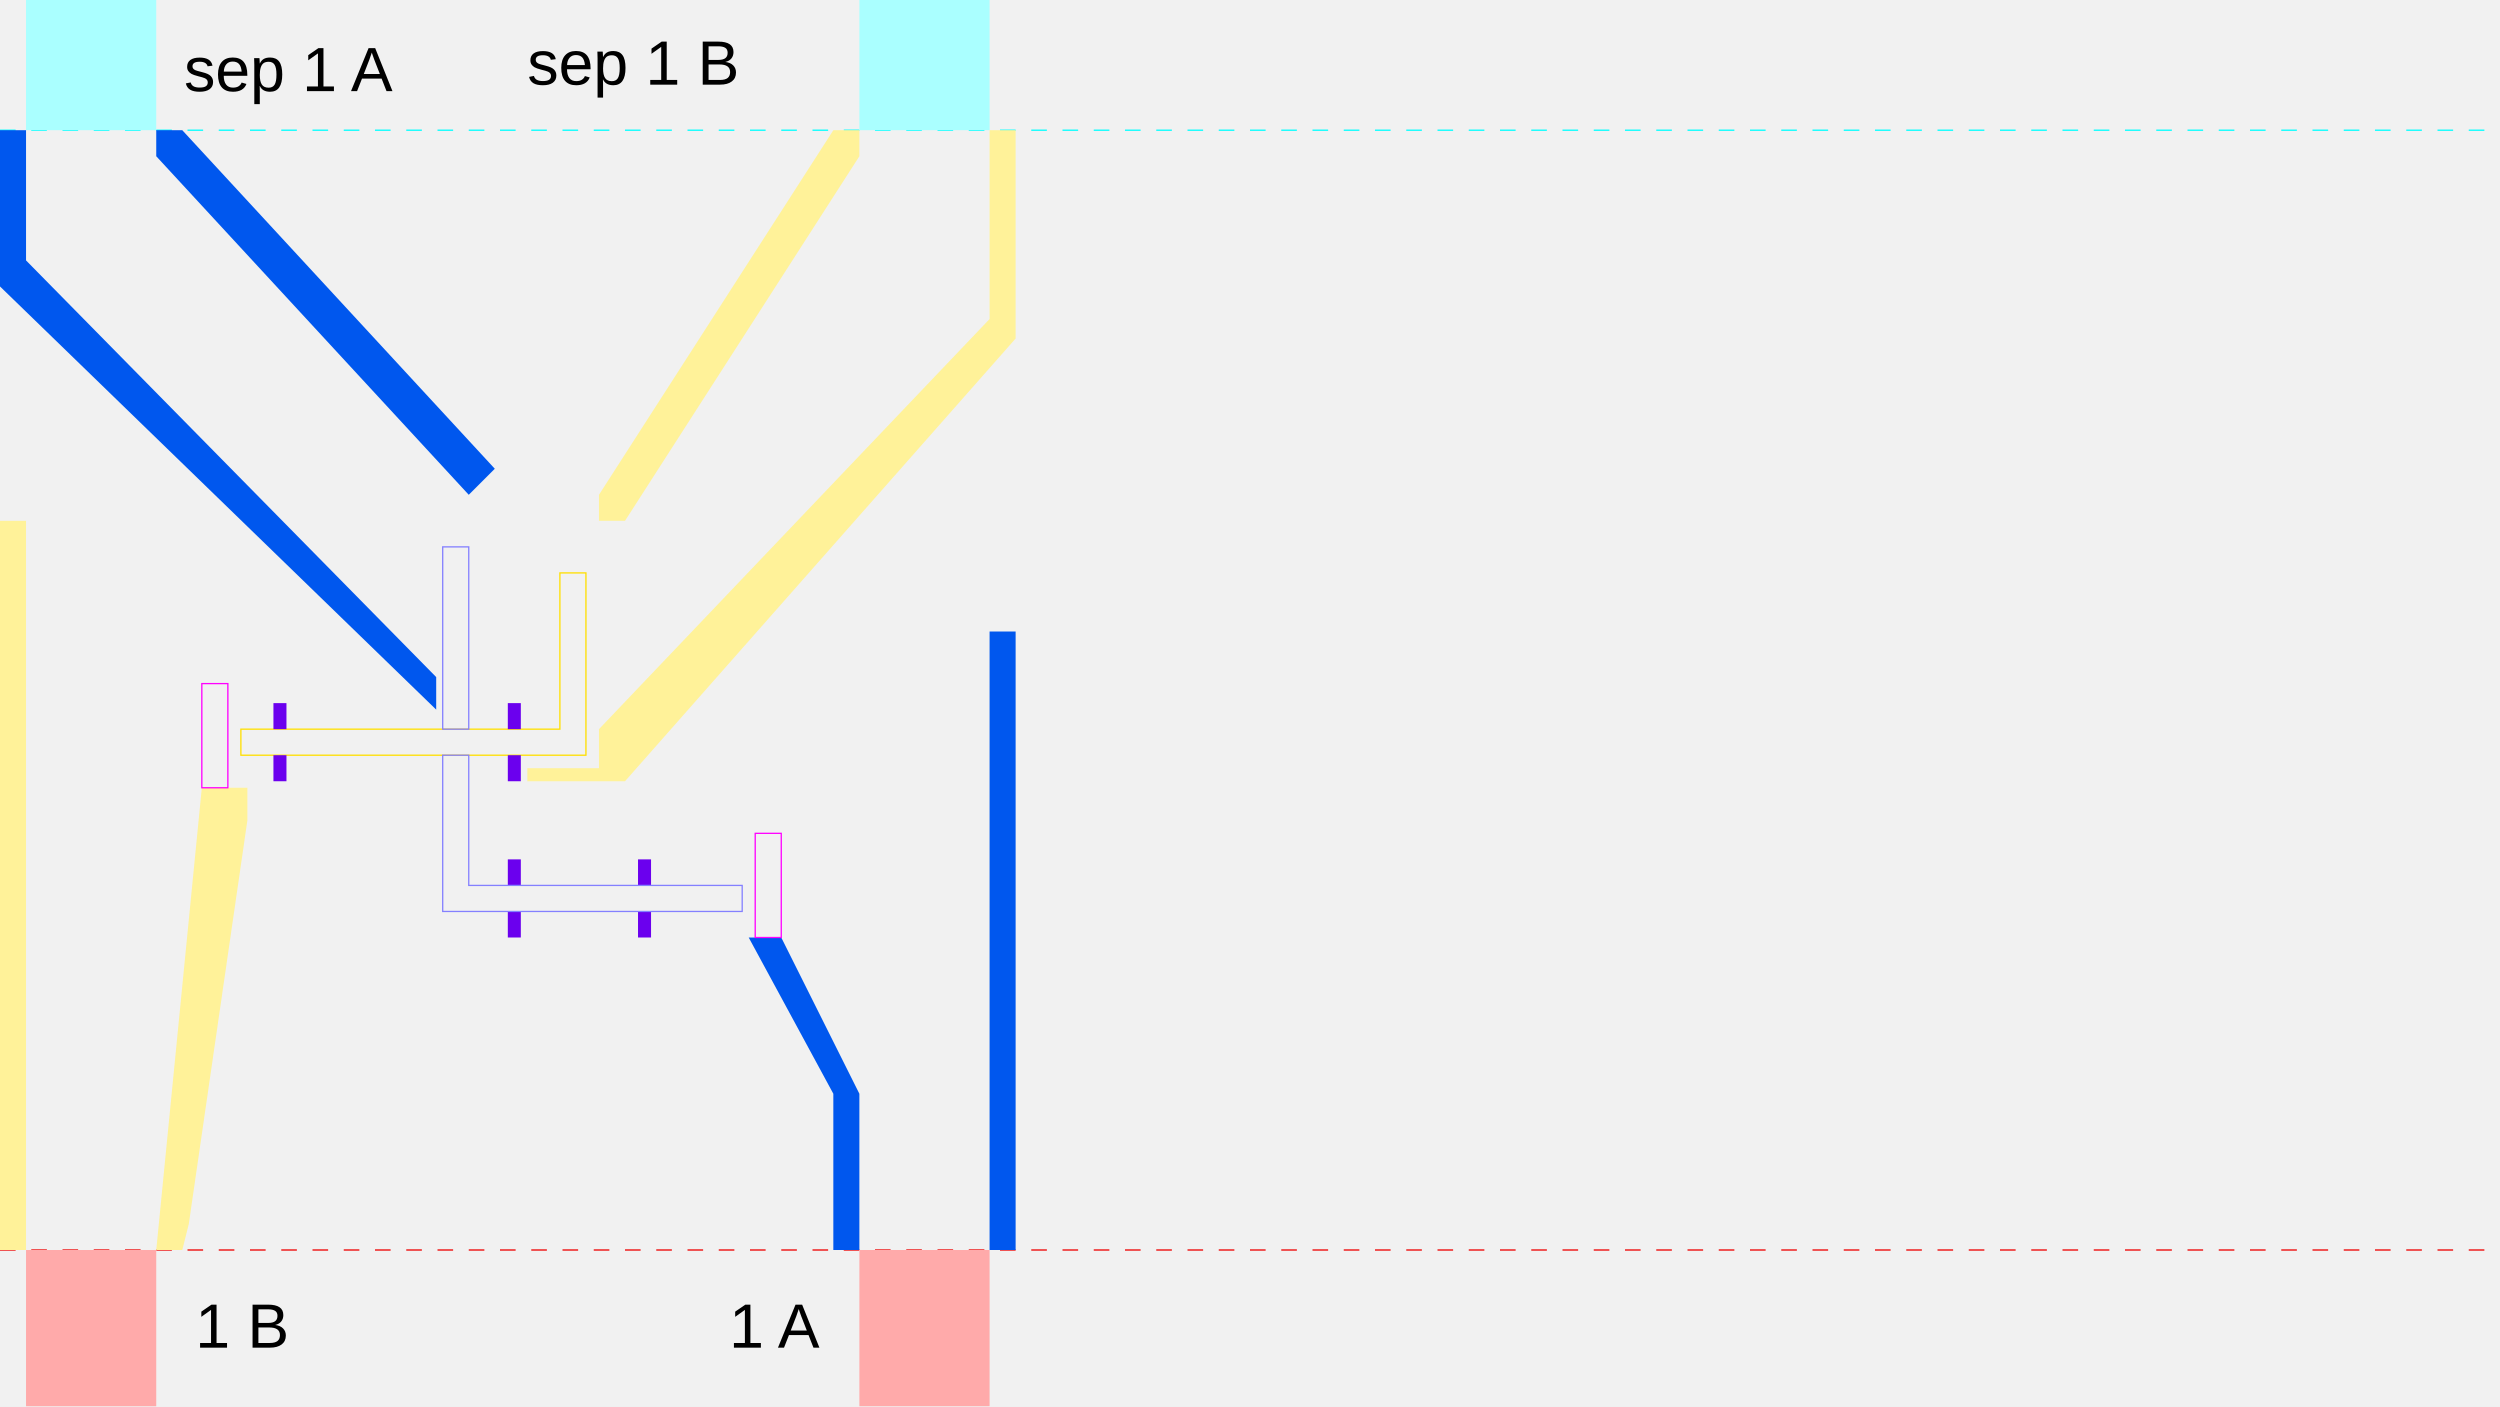
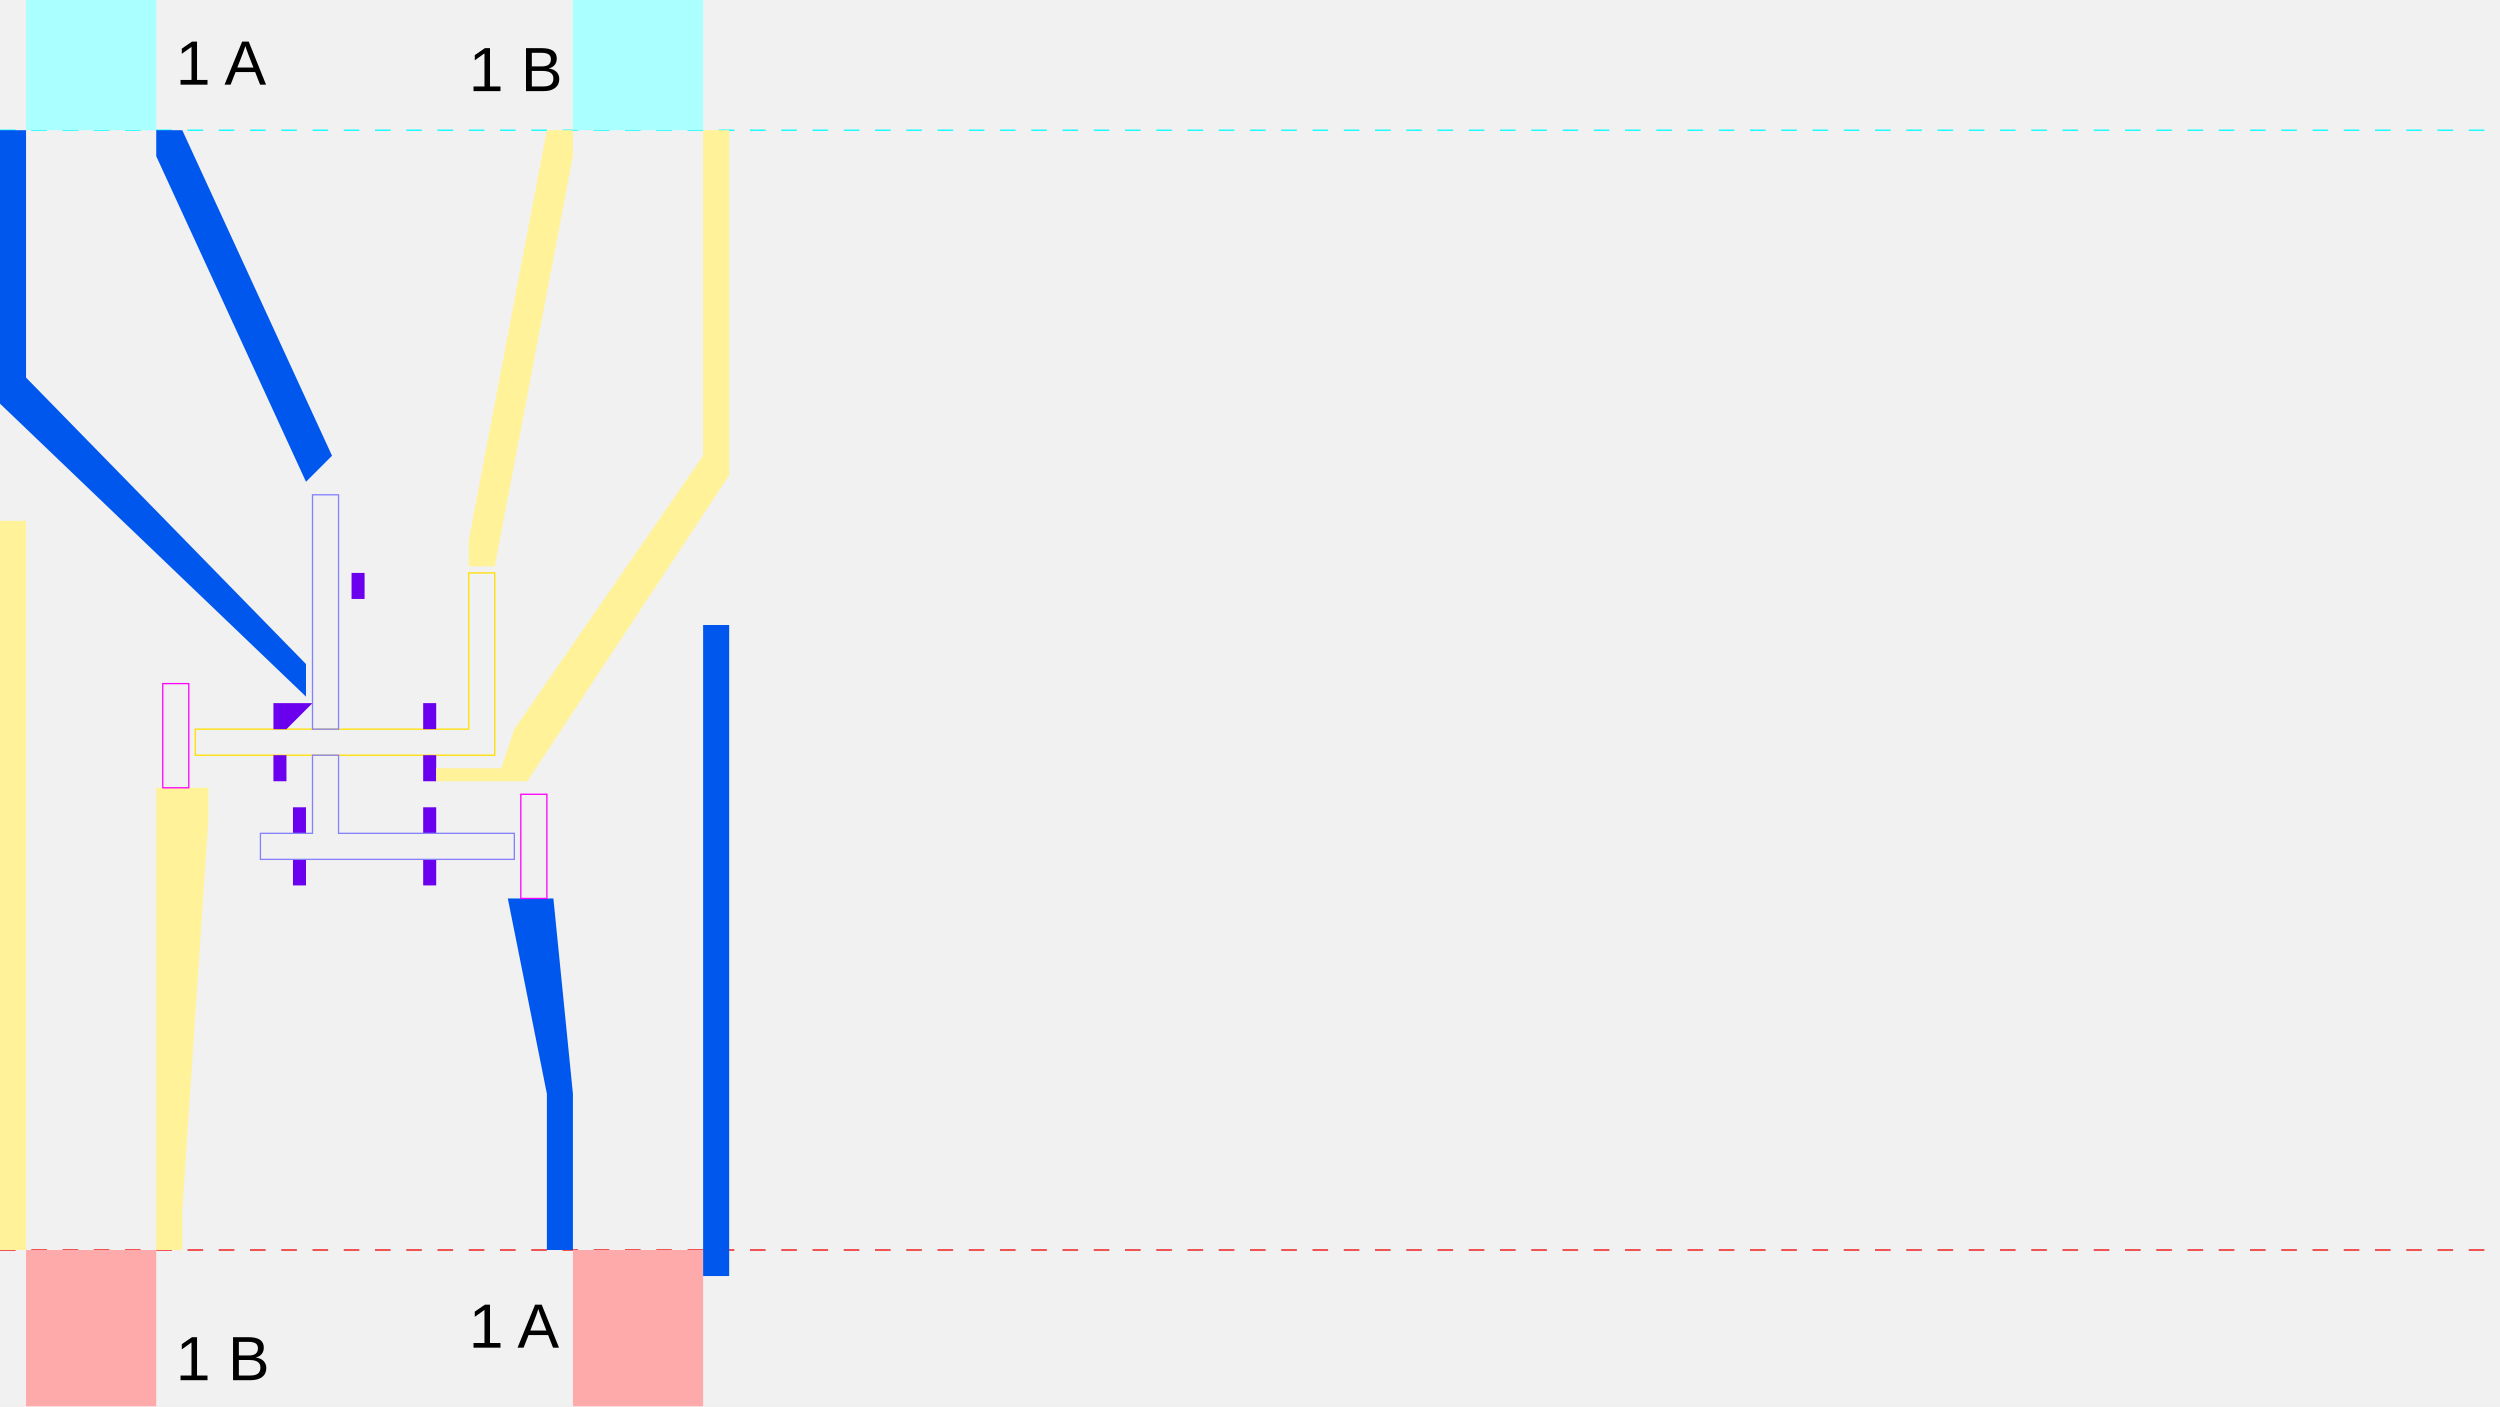
<svg xmlns="http://www.w3.org/2000/svg" id="Layer_1" version="1.1" viewBox="0 0 1920 1080">
  <g opacity=".05">
    <rect width="1920" height="1080" fill="#fff" />
  </g>
  <line y1="960" x2="1920" y2="960" fill="none" stroke="#e00" stroke-dasharray="12" stroke-miterlimit="10" />
  <line y1="100" x2="1920" y2="100" fill="none" stroke="aqua" stroke-dasharray="12" stroke-miterlimit="10" />
-   <rect x="660" width="100" height="100" fill="#aff" />
-   <rect x="660" y="960" width="100" height="120" fill="#faa" />
+   <rect x="440" width="100" height="100" fill="#aff" />
+   <rect x="440" y="960" width="100" height="120" fill="#faa" />
  <g isolation="isolate">
    <g isolation="isolate">
      <g isolation="isolate">
-         <text transform="translate(405 65)" font-family="ArialMT, Arial" font-size="48" isolation="isolate">
-           <tspan x="0" y="0">sep 1 B</tspan>
+         <text transform="translate(360 70)" font-family="ArialMT, Arial" font-size="48" isolation="isolate">
+           <tspan x="0" y="0">1 B</tspan>
        </text>
      </g>
    </g>
  </g>
  <g isolation="isolate">
    <g isolation="isolate">
      <g isolation="isolate">
-         <text transform="translate(560.0001 1035)" font-family="ArialMT, Arial" font-size="48" isolation="isolate">
+         <text transform="translate(360.0001 1035)" font-family="ArialMT, Arial" font-size="48" isolation="isolate">
          <tspan x="0" y="0">1 A</tspan>
        </text>
      </g>
    </g>
  </g>
  <rect x="20" y="960" width="100" height="120" fill="#faa" />
  <g isolation="isolate">
    <g isolation="isolate">
      <g isolation="isolate">
-         <text transform="translate(150.0001 1035)" font-family="ArialMT, Arial" font-size="48" isolation="isolate">
+         <text transform="translate(135.0001 1060)" font-family="ArialMT, Arial" font-size="48" isolation="isolate">
          <tspan x="0" y="0">1 B</tspan>
        </text>
      </g>
    </g>
  </g>
  <rect x="20" width="100" height="100" fill="#aff" />
  <g isolation="isolate">
    <g isolation="isolate">
      <g isolation="isolate">
-         <text transform="translate(141.378 70)" font-family="ArialMT, Arial" font-size="48" isolation="isolate">
-           <tspan x="0" y="0">sep 1 A</tspan>
+         <text transform="translate(135.0001 65)" font-family="ArialMT, Arial" font-size="48" isolation="isolate">
+           <tspan x="0" y="0">1 A</tspan>
        </text>
      </g>
    </g>
  </g>
-   <rect x="760" y="485" width="20" height="475" fill="#0057ee" />
-   <polygon points="600 720 575 720 640 840 640 960 660 960 660 840 600 720" fill="#0057ee" />
-   <polygon points="155 605 120 960 140 960 145 940 190 630 190 605 155 605" fill="#fff299" />
+   <polygon points="20 100 20 290 235 510 235 535 0 310 0 100 20 100" fill="#0057ee" />
+   <rect x="540" y="480" width="20" height="500" fill="#0057ee" />
+   <polygon points="425 690 390 690 420 840 420 960 440 960 440 840 425 690" fill="#0057ee" />
+   <polygon points="120 605 120 960 140 960 140 930 160 630 160 605 120 605" fill="#fff299" />
  <rect y="400" width="20" height="560" fill="#fff299" />
-   <polygon points="450 580 185 580 185 560 430 560 430 440 450 440 450 580" fill="none" stroke="#ffdf00" stroke-miterlimit="10" />
+   <polygon points="380 580 150 580 150 560 360 560 360 440 380 440 380 580" fill="none" stroke="#ffdf00" stroke-miterlimit="10" />
  <rect x="210" y="580" width="10" height="20" fill="#6b00ee" />
-   <rect x="390" y="580" width="10" height="20" fill="#6b00ee" />
-   <rect x="210" y="540" width="10" height="20" fill="#6b00ee" />
-   <rect x="390" y="540" width="10" height="20" fill="#6b00ee" />
-   <rect x="490" y="700" width="10" height="20" fill="#6b00ee" />
-   <rect x="490" y="660" width="10" height="20" fill="#6b00ee" />
-   <rect x="390" y="700" width="10" height="20" fill="#6b00ee" />
-   <rect x="390" y="660" width="10" height="20" fill="#6b00ee" />
-   <path d="M360,560h-20v-140h20v140ZM340,700h230v-20h-210v-100h-20v120Z" fill="none" stroke="#8480ff" stroke-miterlimit="10" />
-   <polygon points="120 100 120 120 360 380 380 360 140 100 120 100" fill="#0057ee" />
-   <polygon points="640 100 460 380 460 400 480 400 660 120 660 100 640 100" fill="#fff299" />
-   <rect x="155" y="525" width="20" height="80" fill="none" stroke="#f0f" stroke-miterlimit="10" />
-   <rect x="580" y="640" width="20" height="80" fill="none" stroke="#f0f" stroke-miterlimit="10" />
-   <polygon points="760 100 760 245 460 560 460 590 405 590 405 600 480 600 780 260 780 100 760 100" fill="#fff299" />
-   <polygon points="20 100 20 200 335 520 335 545 0 220 0 100 20 100" fill="#0057ee" />
+   <rect x="325" y="580" width="10" height="20" fill="#6b00ee" />
+   <polygon points="210 540 240 540 220 560 210 560 210 540" fill="#6b00ee" />
+   <rect x="325" y="540" width="10" height="20" fill="#6b00ee" />
+   <rect x="325" y="660" width="10" height="20" fill="#6b00ee" />
+   <rect x="325" y="620" width="10" height="20" fill="#6b00ee" />
+   <rect x="225" y="660" width="10" height="20" fill="#6b00ee" />
+   <rect x="225" y="620" width="10" height="20" fill="#6b00ee" />
+   <polygon points="120 100 120 120 235 370 255 350 140 100 120 100" fill="#0057ee" />
+   <polygon points="420 100 360 415 360 435 380 435 440 120 440 100 420 100" fill="#fff299" />
+   <path d="M260,560h-20v-180h20v180ZM240,640h-40v20h195v-20h-135v-60h-20v60Z" fill="none" stroke="#8480ff" stroke-miterlimit="10" />
+   <rect x="125" y="525" width="20" height="80" fill="none" stroke="#f0f" stroke-miterlimit="10" />
+   <rect x="400" y="610" width="20" height="80" fill="none" stroke="#f0f" stroke-miterlimit="10" />
+   <polygon points="540 100 540 350 395 560 385 590 335 590 335 600 405 600 560 365 560 100 540 100" fill="#fff299" />
+   <rect x="270" y="440" width="10" height="20" fill="#6b00ee" />
</svg>
